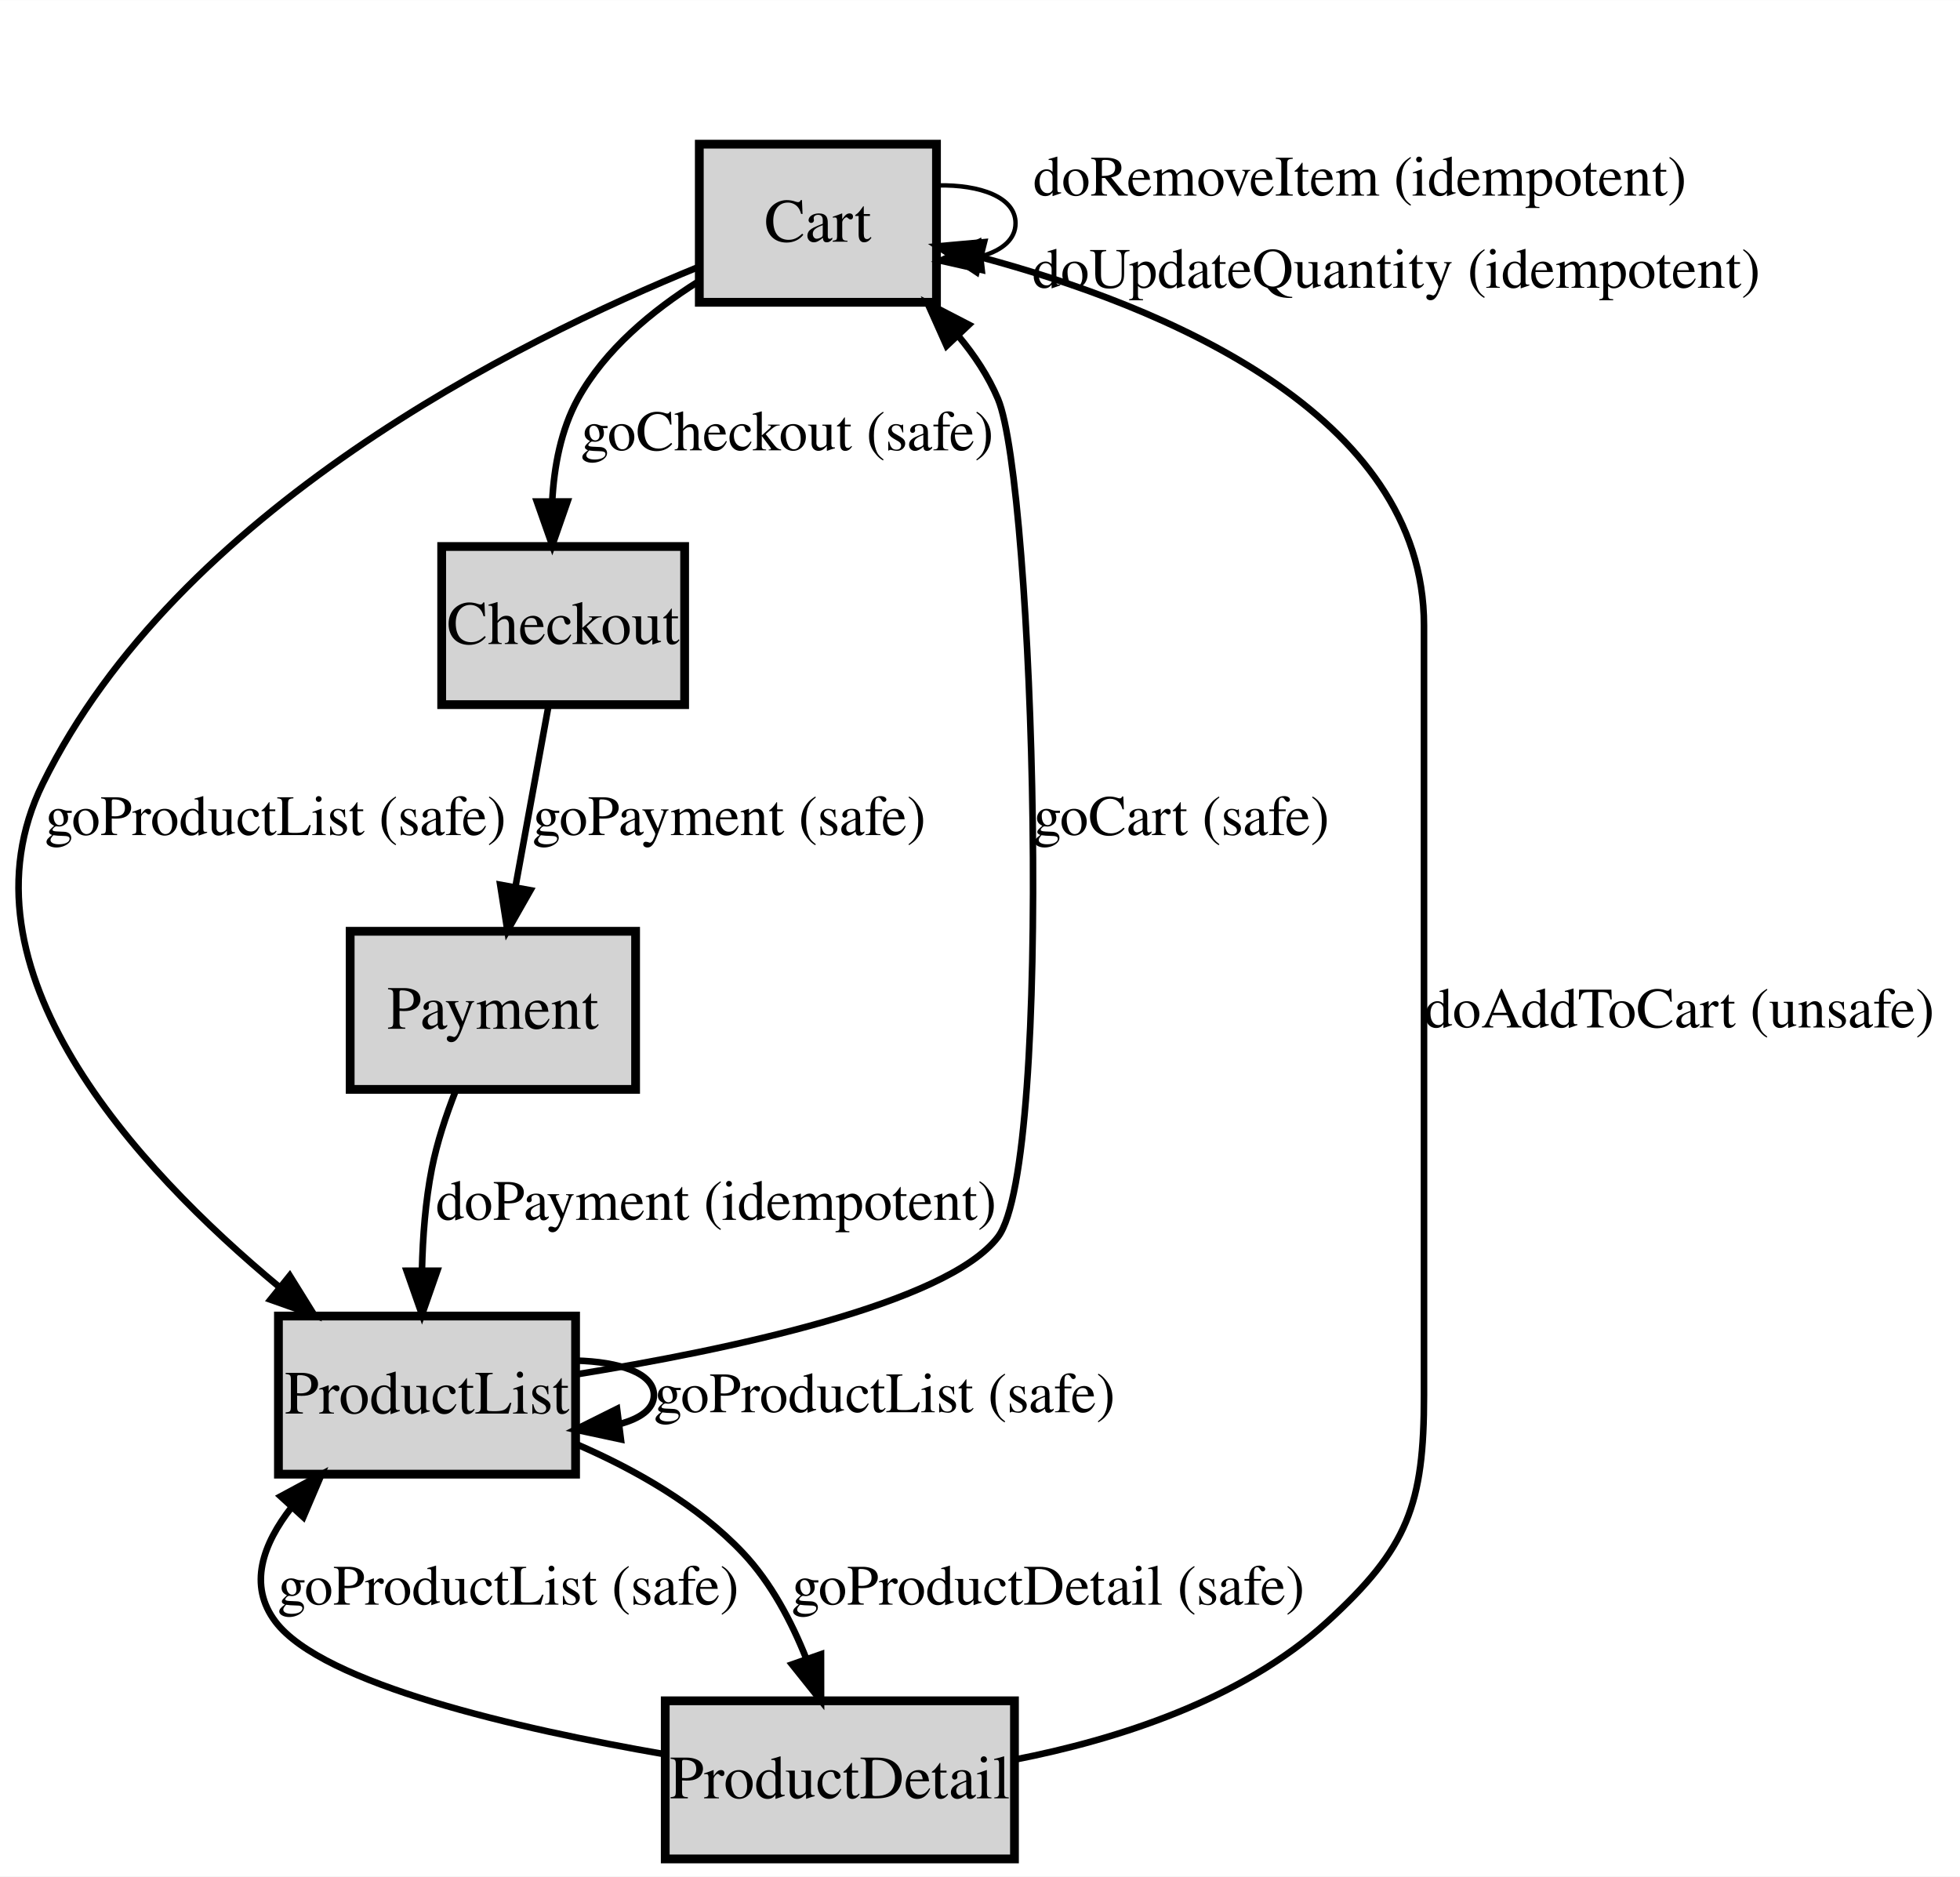
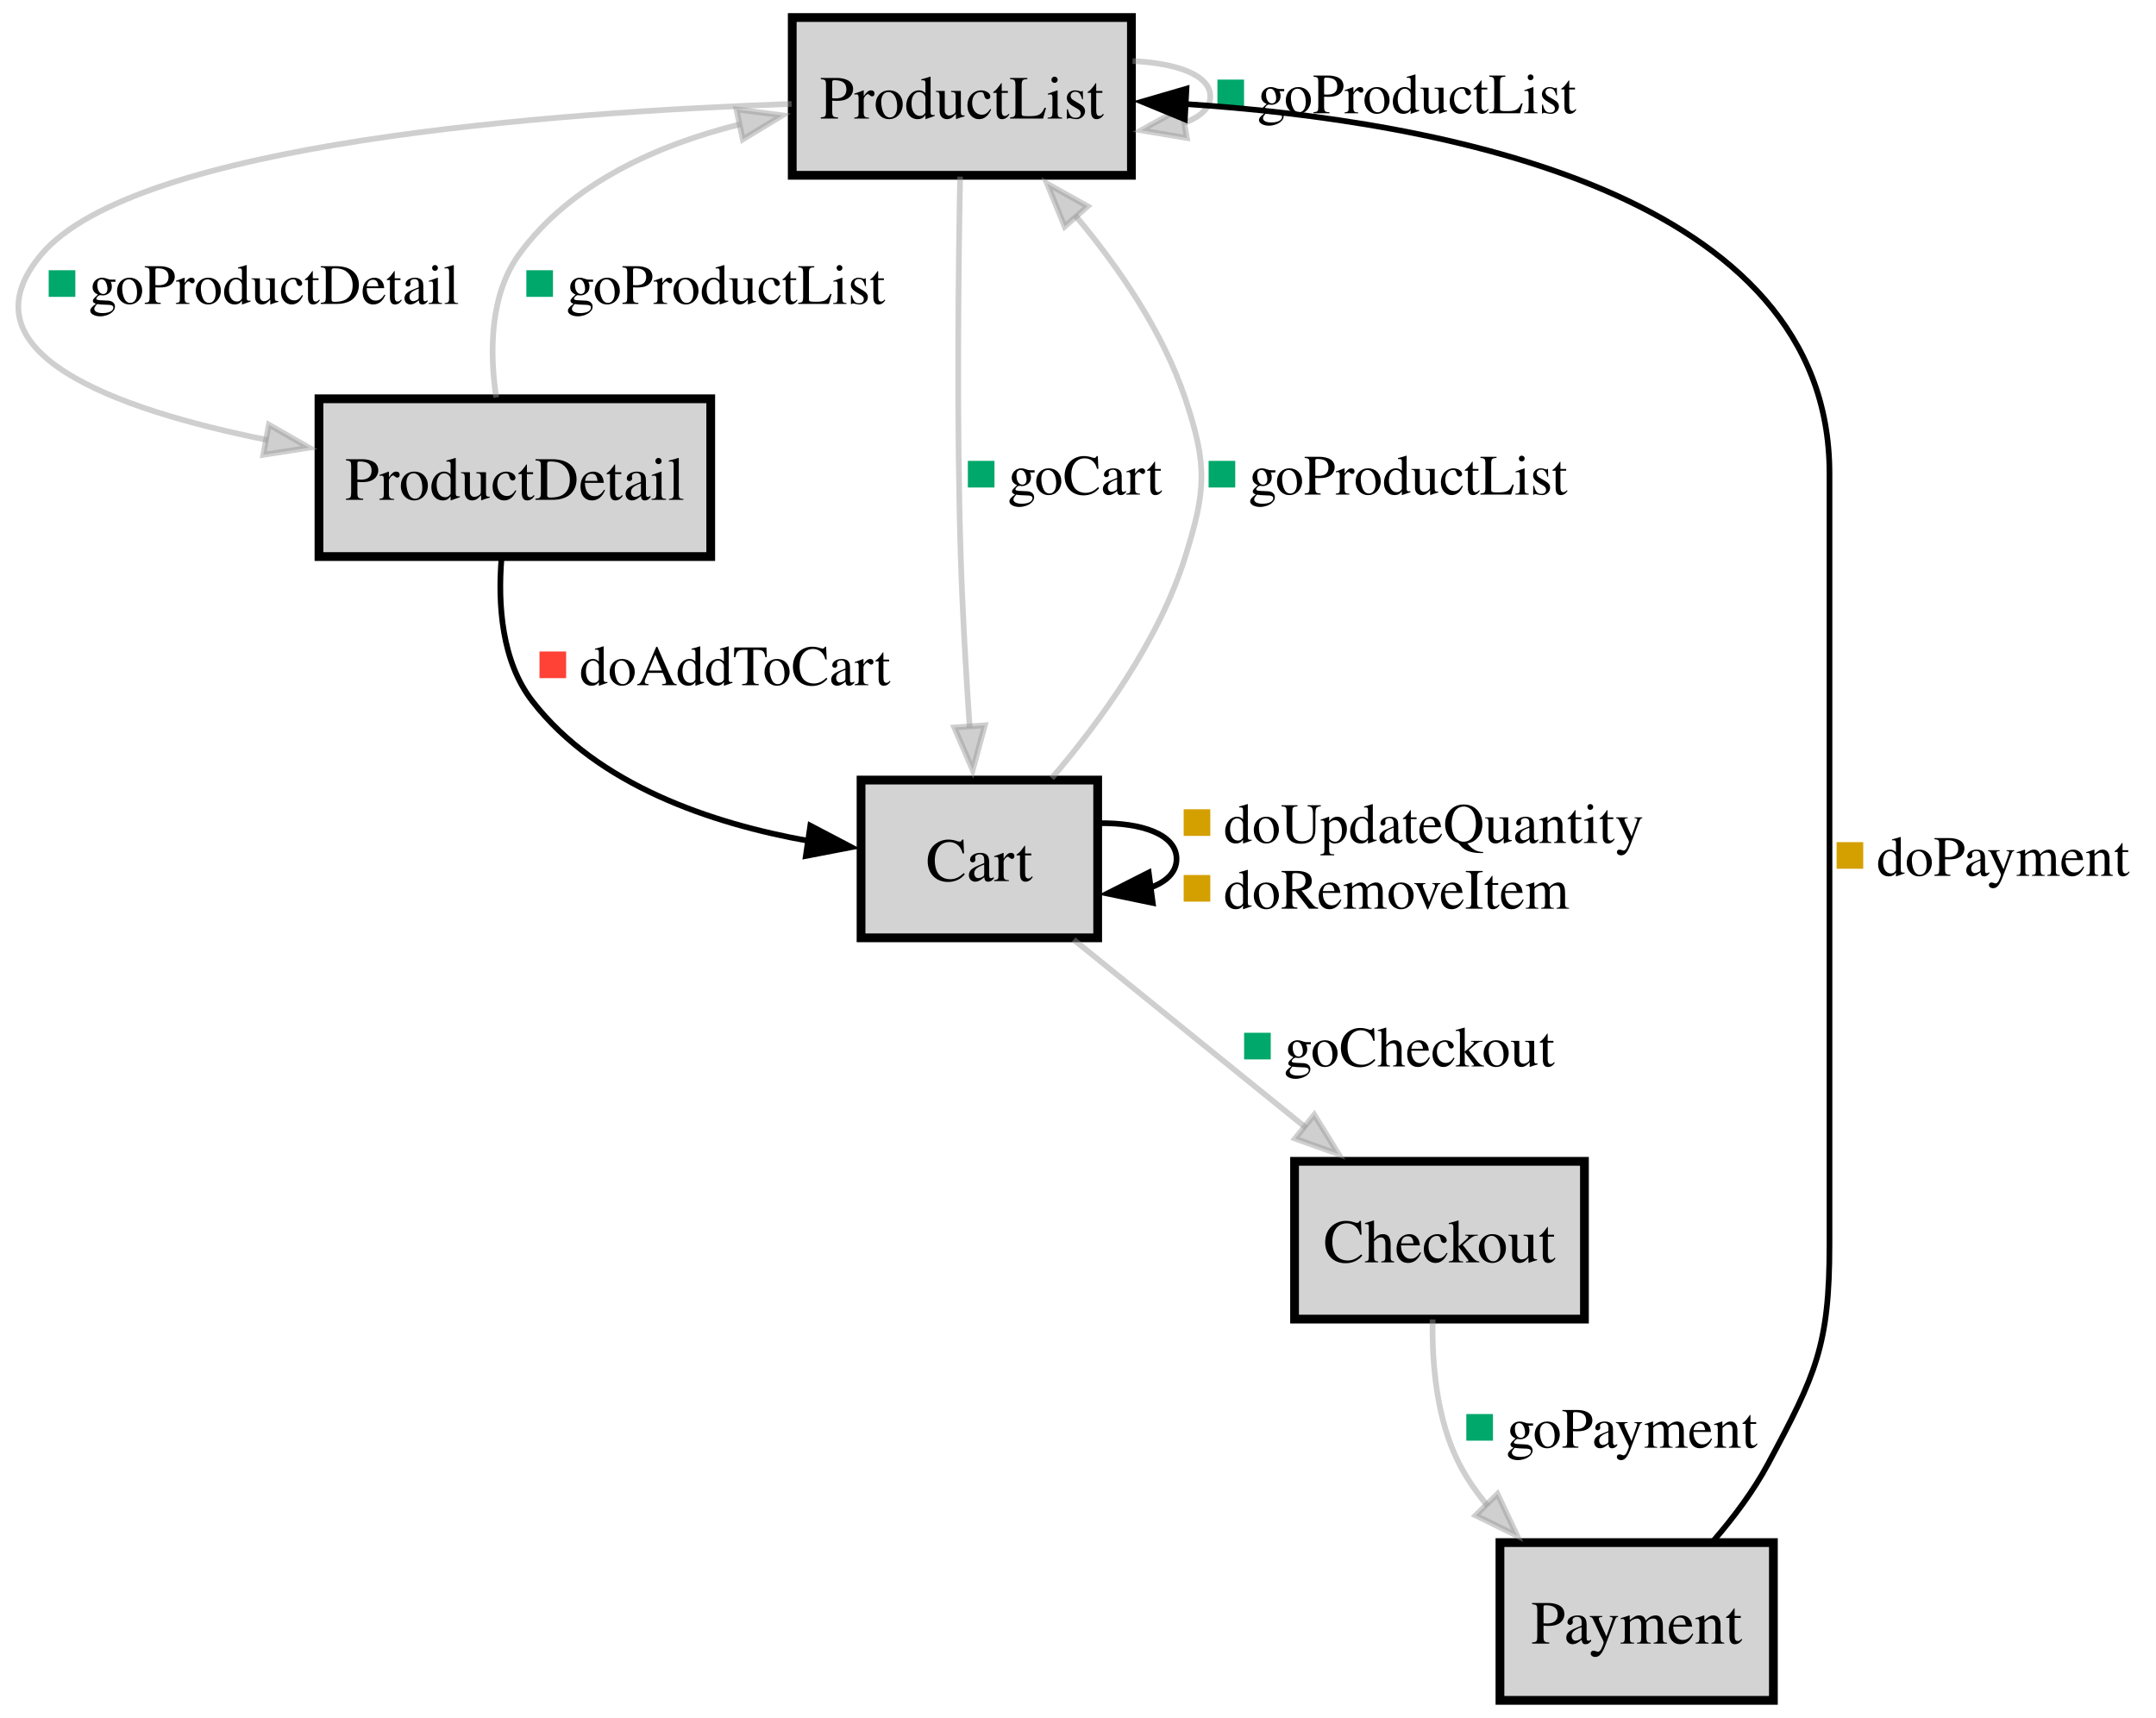
- <svg xmlns="http://www.w3.org/2000/svg" xmlns:xlink="http://www.w3.org/1999/xlink" width="446pt" height="427pt" viewBox="0.00 0.00 446.26 427.20">
-   <g id="graph0" class="graph" transform="scale(1 1) rotate(0) translate(4 423.2)">
-     <g id="a_graph0">
-       <a xlink:href="index.html" xlink:title="　" target="_parent">
-         <polygon fill="#ffffff" stroke="transparent" points="-4,4 -4,-423.2 442.259,-423.2 442.259,4 -4,4" />
-         <text text-anchor="middle" x="219.129" y="-402.6" font-family="Helvetica,sans-Serif" font-size="14.00" fill="#000000">　</text>
-       </a>
-     </g>
+ <svg xmlns="http://www.w3.org/2000/svg" xmlns:xlink="http://www.w3.org/1999/xlink" width="492pt" height="392pt" viewBox="0.00 0.00 492.00 392.00">
+   <g id="graph0" class="graph" transform="scale(1 1) rotate(0) translate(4 388)">
+     <polygon fill="white" stroke="none" points="-4,4 -4,-388 487.99,-388 487.99,4 -4,4" />
    <g id="node1" class="node">
      <g id="a_node1">
-         <a xlink:href="#Cart" xlink:title="Cart" target="_parent">
-           <polygon fill="#d3d3d3" stroke="#000000" stroke-width="2" points="209.221,-390.4 155.221,-390.4 155.221,-354.4 209.221,-354.4 209.221,-390.4" />
-           <text text-anchor="middle" x="182.221" y="-368.2" font-family="Times,serif" font-size="14.00" fill="#000000">Cart</text>
-         </a>
-       </g>
-     </g>
-     <g id="edge1" class="edge">
-       <path fill="none" stroke="#000000" d="M209.462,-381.017C219.245,-381.202 227.221,-378.33 227.221,-372.4 227.221,-368.787 224.259,-366.309 219.732,-364.966" />
-       <polygon fill="#000000" stroke="#000000" points="219.797,-361.45 209.462,-363.783 218.996,-368.404 219.797,-361.45" />
-       <g id="a_edge1_0">
-         <a xlink:href="#doRemoveItem" xlink:title="doRemoveItem (idempotent)">
-           <text text-anchor="start" x="231.221" y="-378.7" font-family="Times,serif" font-size="13.00" fill="#000000">doRemoveItem (idempotent)</text>
-         </a>
-       </g>
-       <g id="a_edge1_1">
-         <a xlink:href="#doUpdateQuantity" xlink:title="doUpdateQuantity (idempotent)">
-           <text text-anchor="start" x="231.006" y="-357.7" font-family="Times,serif" font-size="13.00" fill="#000000">doUpdateQuantity (idempotent)</text>
+         <a xlink:href="#ProductList" xlink:title="ProductList">
+           <polygon fill="lightgray" stroke="black" stroke-width="2" points="254.19,-384 176.79,-384 176.79,-348 254.19,-348 254.19,-384" />
+           <text xml:space="preserve" text-anchor="middle" x="215.49" y="-360.95" font-family="Times,serif" font-size="14.00">ProductList</text>
+         </a>
+       </g>
+     </g>
+     <g id="edge1" class="edge goProductList">
+       <g id="a_edge1">
+         <a xlink:href="#goProductList" xlink:title="&lt;TABLE&gt;">
+           <path fill="none" stroke="#999999" stroke-width="1.3" stroke-opacity="0.467" d="M254.45,-374.07C264.57,-373.58 272.19,-370.89 272.19,-366 272.19,-363.33 269.91,-361.31 266.19,-359.95" />
+           <polygon fill="#999999" fill-opacity="0.467" stroke="#999999" stroke-width="1.3" stroke-opacity="0.467" points="266.84,-356.51 256.39,-358.26 265.65,-363.41 266.84,-356.51" />
+         </a>
+       </g>
+       <g id="a_edge1-label">
+         <a xlink:href="#goProductList" xlink:title="&lt;TABLE&gt;">
+           <g id="a_edge1_0">
+             <a xlink:href="#goProductList" xlink:title="View product list (safe)">
+               <text xml:space="preserve" text-anchor="start" x="272.19" y="-362.15" font-family="Times,serif" font-size="13.00" fill="#00a86b">■</text>
+               <text xml:space="preserve" text-anchor="start" x="279.69" y="-362.15" font-family="Times,serif" font-size="13.00"> goProductList</text>
+             </a>
+           </g>
        </a>
      </g>
    </g>
    <g id="node2" class="node">
      <g id="a_node2">
-         <a xlink:href="#Checkout" xlink:title="Checkout" target="_parent">
-           <polygon fill="#d3d3d3" stroke="#000000" stroke-width="2" points="151.879,-298.8 96.564,-298.8 96.564,-262.8 151.879,-262.8 151.879,-298.8" />
-           <text text-anchor="middle" x="124.221" y="-276.6" font-family="Times,serif" font-size="14.00" fill="#000000">Checkout</text>
-         </a>
-       </g>
-     </g>
-     <g id="edge2" class="edge goCheckout">
+         <a xlink:href="#ProductDetail" xlink:title="ProductDetail">
+           <polygon fill="lightgray" stroke="black" stroke-width="2" points="158.19,-297 68.79,-297 68.79,-261 158.19,-261 158.19,-297" />
+           <text xml:space="preserve" text-anchor="middle" x="113.49" y="-273.95" font-family="Times,serif" font-size="14.00">ProductDetail</text>
+         </a>
+       </g>
+     </g>
+     <g id="edge4" class="edge goProductDetail">
+       <g id="a_edge4">
+         <a xlink:href="#goProductDetail" xlink:title="&lt;TABLE&gt;">
+           <path fill="none" stroke="#999999" stroke-width="1.3" stroke-opacity="0.467" d="M176.64,-364.29C122.08,-362.37 27,-355.38 5.49,-330 -13.49,-307.59 21.89,-294.66 57.12,-287.58" />
+           <polygon fill="#999999" fill-opacity="0.467" stroke="#999999" stroke-width="1.3" stroke-opacity="0.467" points="57.35,-291.1 66.55,-285.84 56.08,-284.21 57.35,-291.1" />
+         </a>
+       </g>
+       <g id="a_edge4-label">
+         <a xlink:href="#goProductDetail" xlink:title="&lt;TABLE&gt;">
+           <g id="a_edge4_1">
+             <a xlink:href="#goProductDetail" xlink:title="View product details (safe)">
+               <text xml:space="preserve" text-anchor="start" x="5.49" y="-318.65" font-family="Times,serif" font-size="13.00" fill="#00a86b">■</text>
+               <text xml:space="preserve" text-anchor="start" x="12.99" y="-318.65" font-family="Times,serif" font-size="13.00"> goProductDetail</text>
+             </a>
+           </g>
+         </a>
+       </g>
+     </g>
+     <g id="node3" class="node">
+       <g id="a_node3">
+         <a xlink:href="#Cart" xlink:title="Cart">
+           <polygon fill="lightgray" stroke="black" stroke-width="2" points="246.49,-210 192.49,-210 192.49,-174 246.49,-174 246.49,-210" />
+           <text xml:space="preserve" text-anchor="middle" x="219.49" y="-186.95" font-family="Times,serif" font-size="14.00">Cart</text>
+         </a>
+       </g>
+     </g>
+     <g id="edge5" class="edge goCart">
+       <g id="a_edge5">
+         <a xlink:href="#goCart" xlink:title="&lt;TABLE&gt;">
+           <path fill="none" stroke="#999999" stroke-width="1.3" stroke-opacity="0.467" d="M215.1,-347.7C214.71,-327.05 214.29,-291.5 215.24,-261 215.64,-248.19 216.47,-234.04 217.28,-221.98" />
+           <polygon fill="#999999" fill-opacity="0.467" stroke="#999999" stroke-width="1.3" stroke-opacity="0.467" points="220.75,-222.5 217.97,-212.28 213.77,-222 220.75,-222.5" />
+         </a>
+       </g>
+       <g id="a_edge5-label">
+         <a xlink:href="#goCart" xlink:title="&lt;TABLE&gt;">
+           <g id="a_edge5_2">
+             <a xlink:href="#goCart" xlink:title="View shopping cart (safe)">
+               <text xml:space="preserve" text-anchor="start" x="215.24" y="-275.15" font-family="Times,serif" font-size="13.00" fill="#00a86b">■</text>
+               <text xml:space="preserve" text-anchor="start" x="222.74" y="-275.15" font-family="Times,serif" font-size="13.00"> goCart</text>
+             </a>
+           </g>
+         </a>
+       </g>
+     </g>
+     <g id="edge2" class="edge goProductList">
      <g id="a_edge2">
-         <a xlink:href="#goCheckout" xlink:title="goCheckout (safe)" target="_parent">
-           <path fill="none" stroke="#000000" stroke-width="1.5" d="M154.953,-359.094C144.556,-352.555 133.733,-343.636 127.567,-332.4 123.724,-325.396 122.148,-317.025 121.728,-309.084" />
-           <polygon fill="#000000" stroke="#000000" stroke-width="1.5" points="125.228,-309.052 121.748,-299.045 118.228,-309.038 125.228,-309.052" />
+         <a xlink:href="#goProductList" xlink:title="&lt;TABLE&gt;">
+           <path fill="none" stroke="#999999" stroke-width="1.3" stroke-opacity="0.467" d="M109.23,-297.3C107.7,-307.73 107.75,-320.73 114.49,-330 126.24,-346.16 145.97,-354.92 164.89,-359.64" />
+           <polygon fill="#999999" fill-opacity="0.467" stroke="#999999" stroke-width="1.3" stroke-opacity="0.467" points="164.05,-363.04 174.56,-361.68 165.5,-356.19 164.05,-363.04" />
        </a>
      </g>
      <g id="a_edge2-label">
-         <a xlink:href="#goCheckout" xlink:title="goCheckout (safe)" target="_parent">
-           <text text-anchor="start" x="128.221" y="-320.7" font-family="Times,serif" font-size="13.00" fill="#000000">goCheckout (safe)</text>
+         <a xlink:href="#goProductList" xlink:title="&lt;TABLE&gt;">
+           <g id="a_edge2_3">
+             <a xlink:href="#goProductList" xlink:title="View product list (safe)">
+               <text xml:space="preserve" text-anchor="start" x="114.49" y="-318.65" font-family="Times,serif" font-size="13.00" fill="#00a86b">■</text>
+               <text xml:space="preserve" text-anchor="start" x="121.99" y="-318.65" font-family="Times,serif" font-size="13.00"> goProductList</text>
+             </a>
+           </g>
+         </a>
+       </g>
+     </g>
+     <g id="edge8" class="edge doAddToCart">
+       <g id="a_edge8">
+         <a xlink:href="#doAddToCart" xlink:title="&lt;TABLE&gt;">
+           <path fill="none" stroke="#000000" stroke-width="1.3" d="M110.44,-260.56C109.6,-250.09 110.45,-237.08 117.49,-228 132.41,-208.78 158.46,-200.06 180.5,-196.12" />
+           <polygon fill="#000000" stroke="#000000" stroke-width="1.3" points="180.91,-199.6 190.29,-194.68 179.89,-192.68 180.91,-199.6" />
+         </a>
+       </g>
+       <g id="a_edge8-label">
+         <a xlink:href="#doAddToCart" xlink:title="&lt;TABLE&gt;">
+           <g id="a_edge8_4">
+             <a xlink:href="#doAddToCart" xlink:title="Add product to cart (unsafe)">
+               <text xml:space="preserve" text-anchor="start" x="117.49" y="-231.65" font-family="Times,serif" font-size="13.00" fill="#ff4136">■</text>
+               <text xml:space="preserve" text-anchor="start" x="124.99" y="-231.65" font-family="Times,serif" font-size="13.00"> doAddToCart</text>
+             </a>
+           </g>
+         </a>
+       </g>
+     </g>
+     <g id="edge3" class="edge goProductList">
+       <g id="a_edge3">
+         <a xlink:href="#goProductList" xlink:title="&lt;TABLE&gt;">
+           <path fill="none" stroke="#999999" stroke-width="1.3" stroke-opacity="0.467" d="M236.01,-210.42C247.01,-223.28 260.51,-241.82 266.49,-261 271.26,-276.27 271.55,-281.82 266.49,-297 261.38,-312.35 251.28,-327.03 241.41,-338.8" />
+           <polygon fill="#999999" fill-opacity="0.467" stroke="#999999" stroke-width="1.3" stroke-opacity="0.467" points="238.96,-336.29 234.95,-346.09 244.2,-340.93 238.96,-336.29" />
+         </a>
+       </g>
+       <g id="a_edge3-label">
+         <a xlink:href="#goProductList" xlink:title="&lt;TABLE&gt;">
+           <g id="a_edge3_5">
+             <a xlink:href="#goProductList" xlink:title="View product list (safe)">
+               <text xml:space="preserve" text-anchor="start" x="270.18" y="-275.15" font-family="Times,serif" font-size="13.00" fill="#00a86b">■</text>
+               <text xml:space="preserve" text-anchor="start" x="277.68" y="-275.15" font-family="Times,serif" font-size="13.00"> goProductList</text>
+             </a>
+           </g>
+         </a>
+       </g>
+     </g>
+     <g id="edge9" class="edge doUpdateQuantity">
+       <g id="a_edge9">
+         <a xlink:href="#doUpdateQuantity" xlink:title="&lt;TABLE&gt;">
+           <path fill="none" stroke="#000000" stroke-width="1.3" d="M246.73,-200.15C256.52,-200.32 264.49,-197.61 264.49,-192 264.49,-188.93 262.11,-186.73 258.35,-185.39" />
+           <polygon fill="#000000" stroke="#000000" stroke-width="1.3" points="259.06,-181.96 248.68,-184.11 258.14,-188.9 259.06,-181.96" />
+         </a>
+       </g>
+       <g id="a_edge9-label">
+         <a xlink:href="#doUpdateQuantity" xlink:title="&lt;TABLE&gt;">
+           <g id="a_edge9_6">
+             <a xlink:href="#doUpdateQuantity" xlink:title="Update item quantity (idempotent)">
+               <text xml:space="preserve" text-anchor="start" x="264.49" y="-195.65" font-family="Times,serif" font-size="13.00" fill="#d4a000">■</text>
+               <text xml:space="preserve" text-anchor="start" x="271.99" y="-195.65" font-family="Times,serif" font-size="13.00"> doUpdateQuantity</text>
+             </a>
+           </g>
+           <g id="a_edge9_7">
+             <a xlink:href="#doRemoveItem" xlink:title="Remove item from cart (idempotent)">
+               <text xml:space="preserve" text-anchor="start" x="264.49" y="-180.65" font-family="Times,serif" font-size="13.00" fill="#d4a000">■</text>
+               <text xml:space="preserve" text-anchor="start" x="271.99" y="-180.65" font-family="Times,serif" font-size="13.00"> doRemoveItem</text>
+             </a>
+           </g>
        </a>
      </g>
    </g>
    <g id="node4" class="node">
      <g id="a_node4">
-         <a xlink:href="#ProductList" xlink:title="ProductList" target="_parent">
-           <polygon fill="#d3d3d3" stroke="#000000" stroke-width="2" points="127.049,-123.6 59.394,-123.6 59.394,-87.6 127.049,-87.6 127.049,-123.6" />
-           <text text-anchor="middle" x="93.221" y="-101.4" font-family="Times,serif" font-size="14.00" fill="#000000">ProductList</text>
-         </a>
-       </g>
-     </g>
-     <g id="edge3" class="edge goProductList">
-       <g id="a_edge3">
-         <a xlink:href="#goProductList" xlink:title="goProductList (safe)" target="_parent">
-           <path fill="none" stroke="#000000" stroke-width="1.5" d="M155.135,-362.478C113.742,-345.631 36.328,-307.07 5.73,-244.8 -14.926,-202.762 26.846,-157.423 59.502,-130.287" />
-           <polygon fill="#000000" stroke="#000000" stroke-width="1.5" points="61.971,-132.792 67.564,-123.793 57.58,-127.34 61.971,-132.792" />
-         </a>
-       </g>
-       <g id="a_edge3-label">
-         <a xlink:href="#goProductList" xlink:title="goProductList (safe)" target="_parent">
-           <text text-anchor="start" x="6.221" y="-233.1" font-family="Times,serif" font-size="13.00" fill="#000000">goProductList (safe)</text>
+         <a xlink:href="#Checkout" xlink:title="Checkout">
+           <polygon fill="lightgray" stroke="black" stroke-width="2" points="357.57,-123 291.42,-123 291.42,-87 357.57,-87 357.57,-123" />
+           <text xml:space="preserve" text-anchor="middle" x="324.49" y="-99.95" font-family="Times,serif" font-size="14.00">Checkout</text>
+         </a>
+       </g>
+     </g>
+     <g id="edge6" class="edge goCheckout">
+       <g id="a_edge6">
+         <a xlink:href="#goCheckout" xlink:title="&lt;TABLE&gt;">
+           <path fill="none" stroke="#999999" stroke-width="1.3" stroke-opacity="0.467" d="M241,-173.59C256.28,-161.22 277.04,-144.42 294.03,-130.66" />
+           <polygon fill="#999999" fill-opacity="0.467" stroke="#999999" stroke-width="1.3" stroke-opacity="0.467" points="295.92,-133.63 301.49,-124.62 291.52,-128.19 295.92,-133.63" />
+         </a>
+       </g>
+       <g id="a_edge6-label">
+         <a xlink:href="#goCheckout" xlink:title="&lt;TABLE&gt;">
+           <g id="a_edge6_8">
+             <a xlink:href="#goCheckout" xlink:title="Proceed to checkout (safe)">
+               <text xml:space="preserve" text-anchor="start" x="278.28" y="-144.65" font-family="Times,serif" font-size="13.00" fill="#00a86b">■</text>
+               <text xml:space="preserve" text-anchor="start" x="285.78" y="-144.65" font-family="Times,serif" font-size="13.00"> goCheckout</text>
+             </a>
+           </g>
        </a>
      </g>
    </g>
    <g id="node5" class="node">
      <g id="a_node5">
-         <a xlink:href="#Payment" xlink:title="Payment" target="_parent">
-           <polygon fill="#d3d3d3" stroke="#000000" stroke-width="2" points="140.714,-211.2 75.728,-211.2 75.728,-175.2 140.714,-175.2 140.714,-211.2" />
-           <text text-anchor="middle" x="108.221" y="-189" font-family="Times,serif" font-size="14.00" fill="#000000">Payment</text>
-         </a>
-       </g>
-     </g>
-     <g id="edge4" class="edge goPayment">
-       <g id="a_edge4">
-         <a xlink:href="#goPayment" xlink:title="goPayment (safe)" target="_parent">
-           <path fill="none" stroke="#000000" stroke-width="1.5" d="M120.906,-262.649C118.739,-250.786 115.865,-235.047 113.4,-221.552" />
-           <polygon fill="#000000" stroke="#000000" stroke-width="1.5" points="116.772,-220.536 111.532,-211.327 109.886,-221.794 116.772,-220.536" />
-         </a>
-       </g>
-       <g id="a_edge4-label">
-         <a xlink:href="#goPayment" xlink:title="goPayment (safe)" target="_parent">
-           <text text-anchor="start" x="117.221" y="-233.1" font-family="Times,serif" font-size="13.00" fill="#000000">goPayment (safe)</text>
-         </a>
-       </g>
-     </g>
-     <g id="node3" class="node">
-       <g id="a_node3">
-         <a xlink:href="#ProductDetail" xlink:title="ProductDetail" target="_parent">
-           <polygon fill="#d3d3d3" stroke="#000000" stroke-width="2" points="226.977,-36 147.465,-36 147.465,0 226.977,0 226.977,-36" />
-           <text text-anchor="middle" x="187.221" y="-13.8" font-family="Times,serif" font-size="14.00" fill="#000000">ProductDetail</text>
-         </a>
-       </g>
-     </g>
-     <g id="edge6" class="edge doAddToCart">
-       <g id="a_edge6">
-         <a xlink:href="#doAddToCart" xlink:title="doAddToCart (unsafe)" target="_parent">
-           <path fill="none" stroke="#000000" stroke-width="1.5" d="M227.028,-22.61C250.246,-27.153 278.71,-36.16 298.221,-54 316.62,-70.823 320.221,-80.669 320.221,-105.6 320.221,-280.8 320.221,-280.8 320.221,-280.8 320.221,-329.312 260.291,-353.665 219.418,-364.633" />
-           <polygon fill="#000000" stroke="#000000" stroke-width="1.5" points="218.325,-361.299 209.486,-367.14 220.038,-368.087 218.325,-361.299" />
-         </a>
-       </g>
-       <g id="a_edge6-label">
-         <a xlink:href="#doAddToCart" xlink:title="doAddToCart (unsafe)" target="_parent">
-           <text text-anchor="start" x="320.221" y="-189.3" font-family="Times,serif" font-size="13.00" fill="#000000">doAddToCart (unsafe)</text>
-         </a>
-       </g>
-     </g>
-     <g id="edge7" class="edge goProductList">
+         <a xlink:href="#Payment" xlink:title="Payment">
+           <polygon fill="lightgray" stroke="black" stroke-width="2" points="400.69,-36 338.29,-36 338.29,0 400.69,0 400.69,-36" />
+           <text xml:space="preserve" text-anchor="middle" x="369.49" y="-12.95" font-family="Times,serif" font-size="14.00">Payment</text>
+         </a>
+       </g>
+     </g>
+     <g id="edge7" class="edge goPayment">
      <g id="a_edge7">
-         <a xlink:href="#goProductList" xlink:title="goProductList (safe)" target="_parent">
-           <path fill="none" stroke="#000000" stroke-width="1.5" d="M147.415,-23.822C113.817,-29.646 69.509,-39.786 58.73,-54 52.449,-62.283 55.8,-71.65 62.415,-80.109" />
-           <polygon fill="#000000" stroke="#000000" stroke-width="1.5" points="59.897,-82.541 69.225,-87.564 65.065,-77.82 59.897,-82.541" />
+         <a xlink:href="#goPayment" xlink:title="&lt;TABLE&gt;">
+           <path fill="none" stroke="#999999" stroke-width="1.3" stroke-opacity="0.467" d="M322.93,-86.91C322.74,-76.82 323.82,-64.08 328.99,-54 330.73,-50.61 332.95,-47.41 335.46,-44.42" />
+           <polygon fill="#999999" fill-opacity="0.467" stroke="#999999" stroke-width="1.3" stroke-opacity="0.467" points="337.72,-47.11 342.24,-37.53 332.73,-42.2 337.72,-47.11" />
        </a>
      </g>
      <g id="a_edge7-label">
-         <a xlink:href="#goProductList" xlink:title="goProductList (safe)" target="_parent">
-           <text text-anchor="start" x="59.221" y="-57.9" font-family="Times,serif" font-size="13.00" fill="#000000">goProductList (safe)</text>
-         </a>
-       </g>
-     </g>
-     <g id="edge8" class="edge goCart">
-       <g id="a_edge8">
-         <a xlink:href="#goCart" xlink:title="goCart (safe)" target="_parent">
-           <path fill="none" stroke="#000000" stroke-width="1.5" d="M127.018,-110.285C161.512,-115.84 211.595,-126.316 223.221,-141.6 236.056,-158.473 231.455,-312.864 223.221,-332.4 221.049,-337.555 217.851,-342.375 214.185,-346.76" />
-           <polygon fill="#000000" stroke="#000000" stroke-width="1.5" points="211.518,-344.485 207.197,-354.159 216.608,-349.291 211.518,-344.485" />
-         </a>
-       </g>
-       <g id="a_edge8-label">
-         <a xlink:href="#goCart" xlink:title="goCart (safe)" target="_parent">
-           <text text-anchor="start" x="231.221" y="-233.1" font-family="Times,serif" font-size="13.00" fill="#000000">goCart (safe)</text>
-         </a>
-       </g>
-     </g>
-     <g id="edge9" class="edge goProductDetail">
-       <g id="a_edge9">
-         <a xlink:href="#goProductDetail" xlink:title="goProductDetail (safe)" target="_parent">
-           <path fill="none" stroke="#000000" stroke-width="1.5" d="M127.218,-94.436C140.446,-88.716 154.877,-80.591 165.221,-69.6 171.553,-62.872 176.214,-54.043 179.572,-45.596" />
-           <polygon fill="#000000" stroke="#000000" stroke-width="1.5" points="182.93,-46.597 182.938,-36.002 176.324,-44.279 182.93,-46.597" />
-         </a>
-       </g>
-       <g id="a_edge9-label">
-         <a xlink:href="#goProductDetail" xlink:title="goProductDetail (safe)" target="_parent">
-           <text text-anchor="start" x="176.221" y="-57.9" font-family="Times,serif" font-size="13.00" fill="#000000">goProductDetail (safe)</text>
-         </a>
-       </g>
-     </g>
-     <g id="edge10" class="edge goProductList">
+         <a xlink:href="#goPayment" xlink:title="&lt;TABLE&gt;">
+           <g id="a_edge7_9">
+             <a xlink:href="#goPayment" xlink:title="Proceed to payment (safe)">
+               <text xml:space="preserve" text-anchor="start" x="328.99" y="-57.65" font-family="Times,serif" font-size="13.00" fill="#00a86b">■</text>
+               <text xml:space="preserve" text-anchor="start" x="336.49" y="-57.65" font-family="Times,serif" font-size="13.00"> goPayment</text>
+             </a>
+           </g>
+         </a>
+       </g>
+     </g>
+     <g id="edge10" class="edge doPayment">
      <g id="a_edge10">
-         <a xlink:href="#goProductList" xlink:title="goProductList (safe)" target="_parent">
-           <path fill="none" stroke="#000000" stroke-width="1.5" d="M127.01,-113.458C137.062,-113.223 144.885,-110.604 144.885,-105.6 144.885,-102.473 141.829,-100.277 137.083,-99.012" />
-           <polygon fill="#000000" stroke="#000000" stroke-width="1.5" points="137.369,-95.521 127.01,-97.742 136.493,-102.466 137.369,-95.521" />
+         <a xlink:href="#doPayment" xlink:title="&lt;TABLE&gt;">
+           <path fill="none" stroke="#000000" stroke-width="1.3" d="M387.01,-36.41C391.59,-41.71 396.17,-47.79 399.49,-54 410.37,-74.35 413.49,-80.92 413.49,-104 413.49,-280 413.49,-280 413.49,-280 413.49,-344.05 324.94,-360.44 266.27,-364.28" />
+           <polygon fill="#000000" stroke="#000000" stroke-width="1.3" points="266.38,-360.77 256.58,-364.8 266.75,-367.76 266.38,-360.77" />
        </a>
      </g>
      <g id="a_edge10-label">
-         <a xlink:href="#goProductList" xlink:title="goProductList (safe)" target="_parent">
-           <text text-anchor="start" x="144.885" y="-101.7" font-family="Times,serif" font-size="13.00" fill="#000000">goProductList (safe)</text>
-         </a>
-       </g>
-     </g>
-     <g id="edge5" class="edge doPayment">
-       <g id="a_edge5">
-         <a xlink:href="#doPayment" xlink:title="doPayment (idempotent)" target="_parent">
-           <path fill="none" stroke="#000000" stroke-width="1.5" d="M99.746,-174.881C97.561,-169.321 95.498,-163.115 94.33,-157.2 92.868,-149.791 92.248,-141.668 92.075,-134.103" />
-           <polygon fill="#000000" stroke="#000000" stroke-width="1.5" points="95.575,-133.918 92.085,-123.915 88.575,-133.911 95.575,-133.918" />
-         </a>
-       </g>
-       <g id="a_edge5-label">
-         <a xlink:href="#doPayment" xlink:title="doPayment (idempotent)" target="_parent">
-           <text text-anchor="start" x="95.221" y="-145.5" font-family="Times,serif" font-size="13.00" fill="#000000">doPayment (idempotent)</text>
+         <a xlink:href="#doPayment" xlink:title="&lt;TABLE&gt;">
+           <g id="a_edge10_10">
+             <a xlink:href="#doPayment" xlink:title="Complete payment (idempotent)">
+               <text xml:space="preserve" text-anchor="start" x="413.49" y="-188.15" font-family="Times,serif" font-size="13.00" fill="#d4a000">■</text>
+               <text xml:space="preserve" text-anchor="start" x="420.99" y="-188.15" font-family="Times,serif" font-size="13.00"> doPayment</text>
+             </a>
+           </g>
        </a>
      </g>
    </g>
  </g>
</svg>
